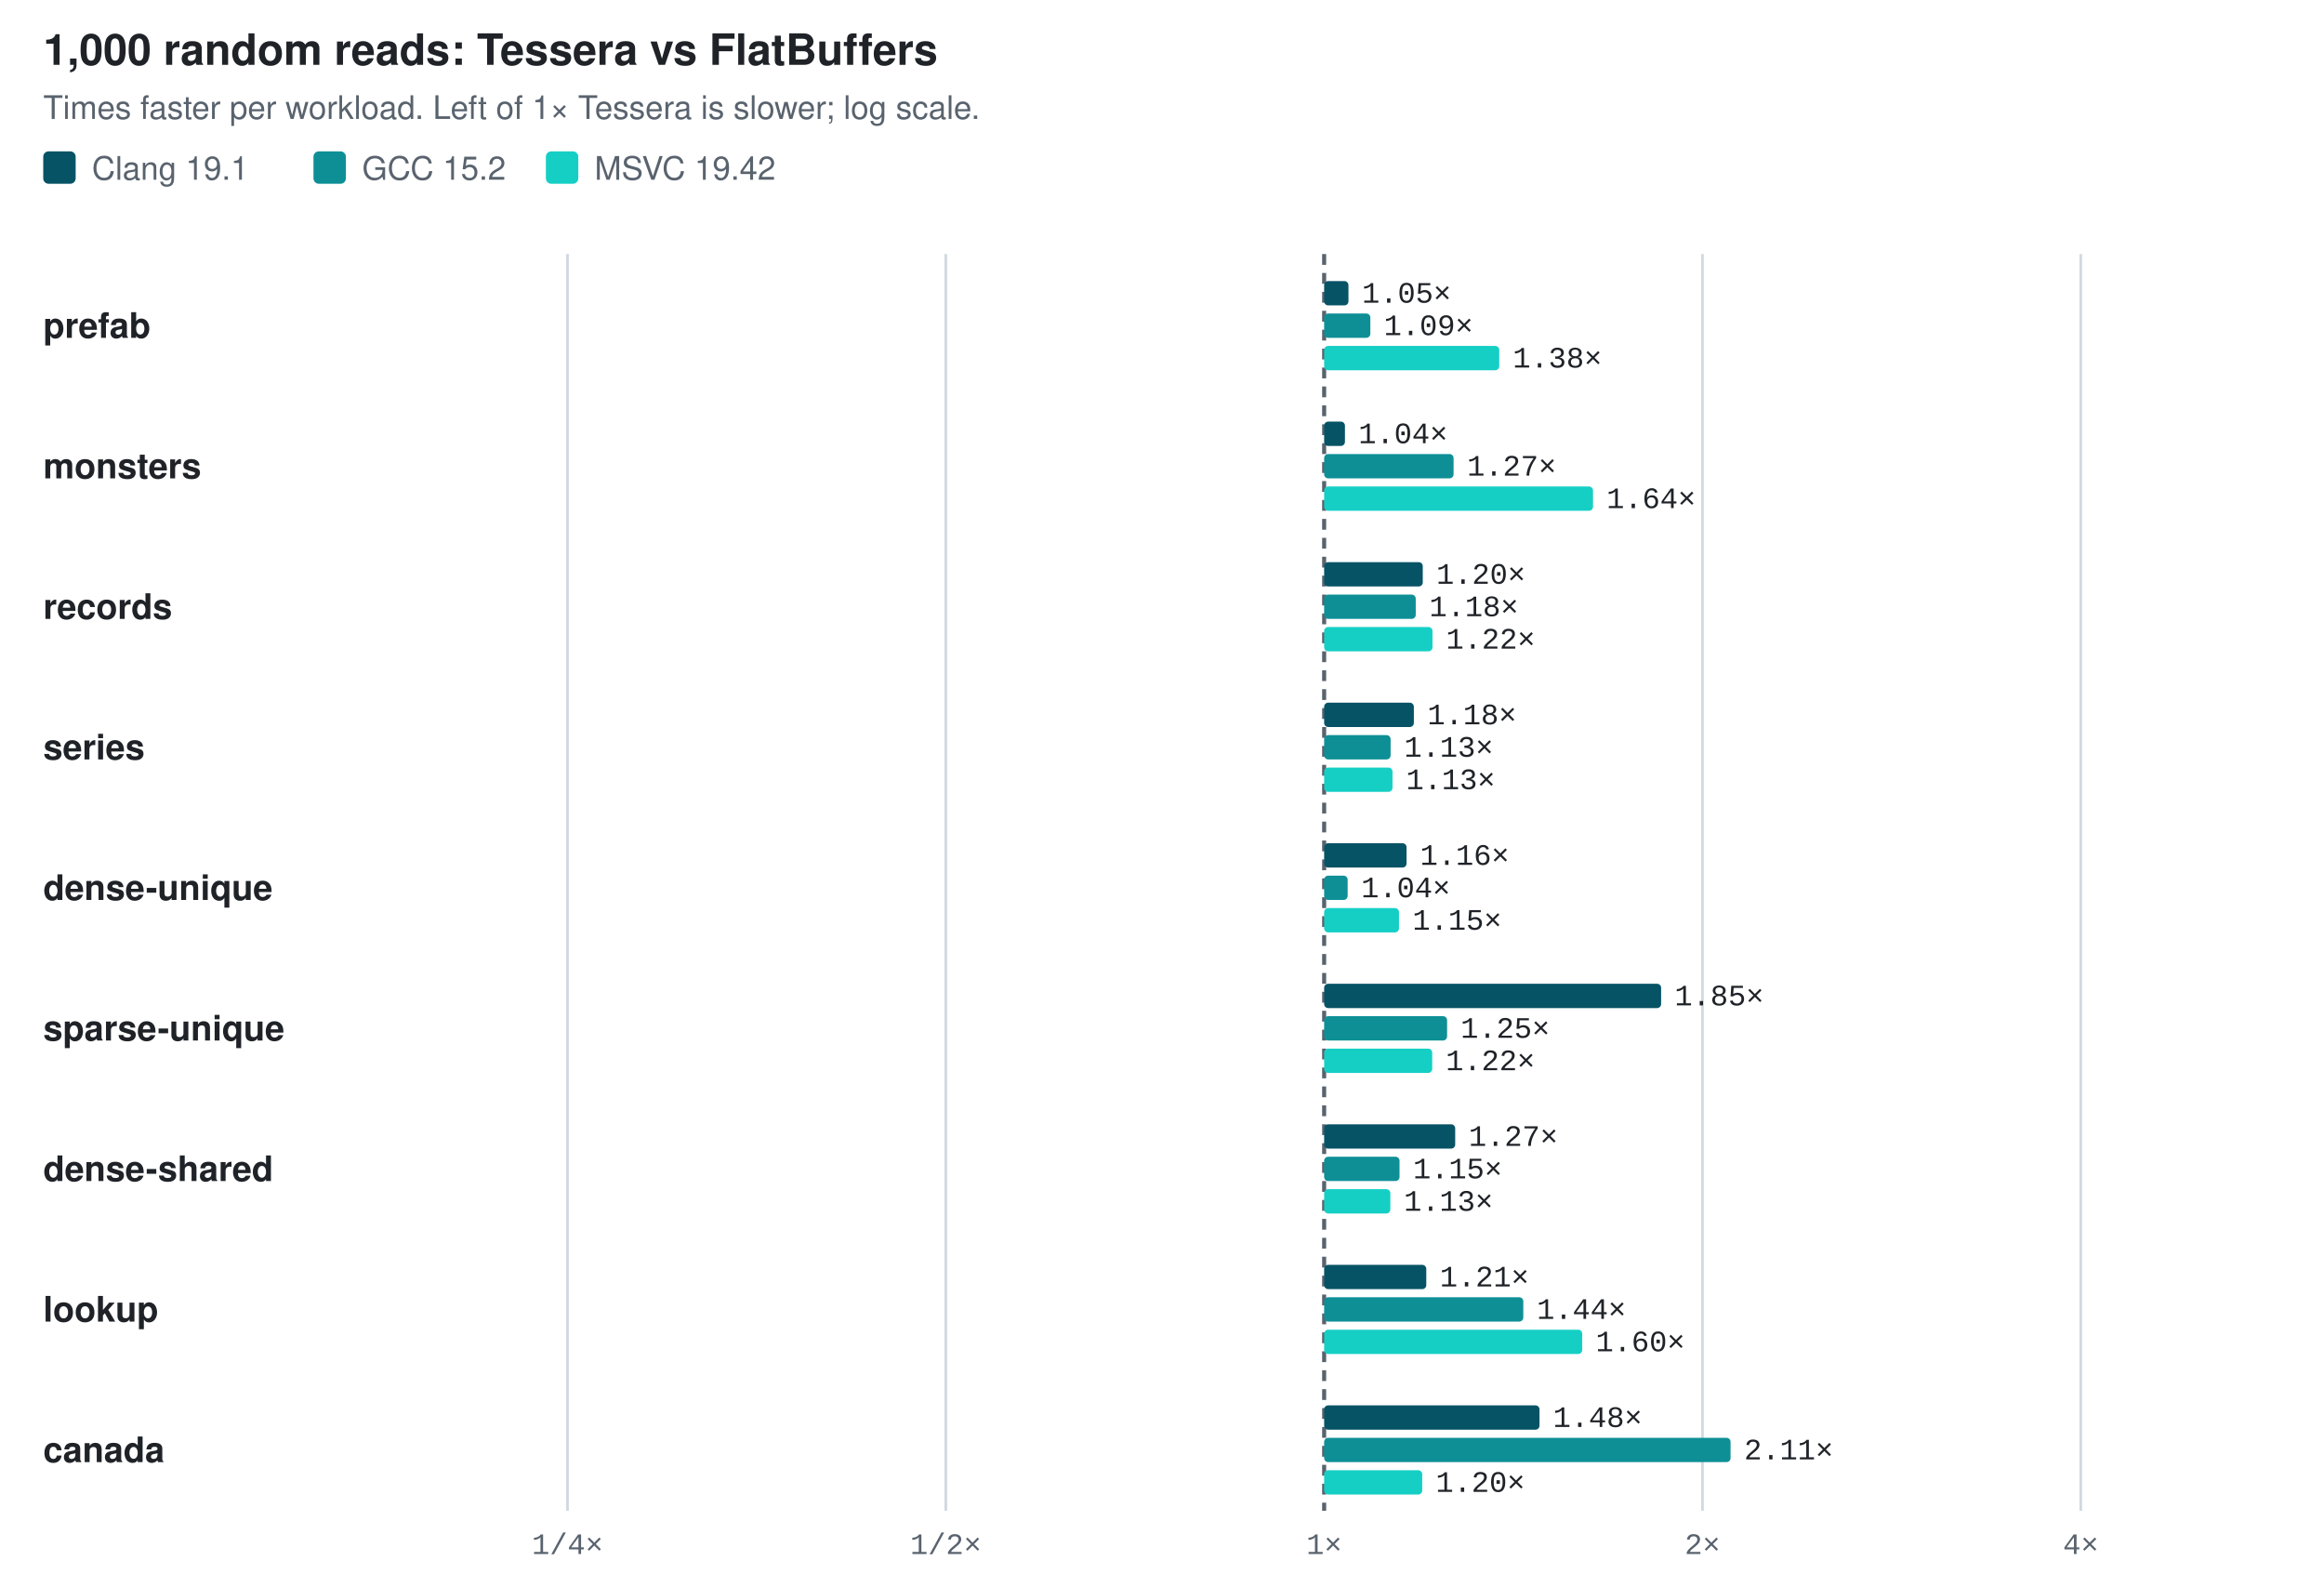
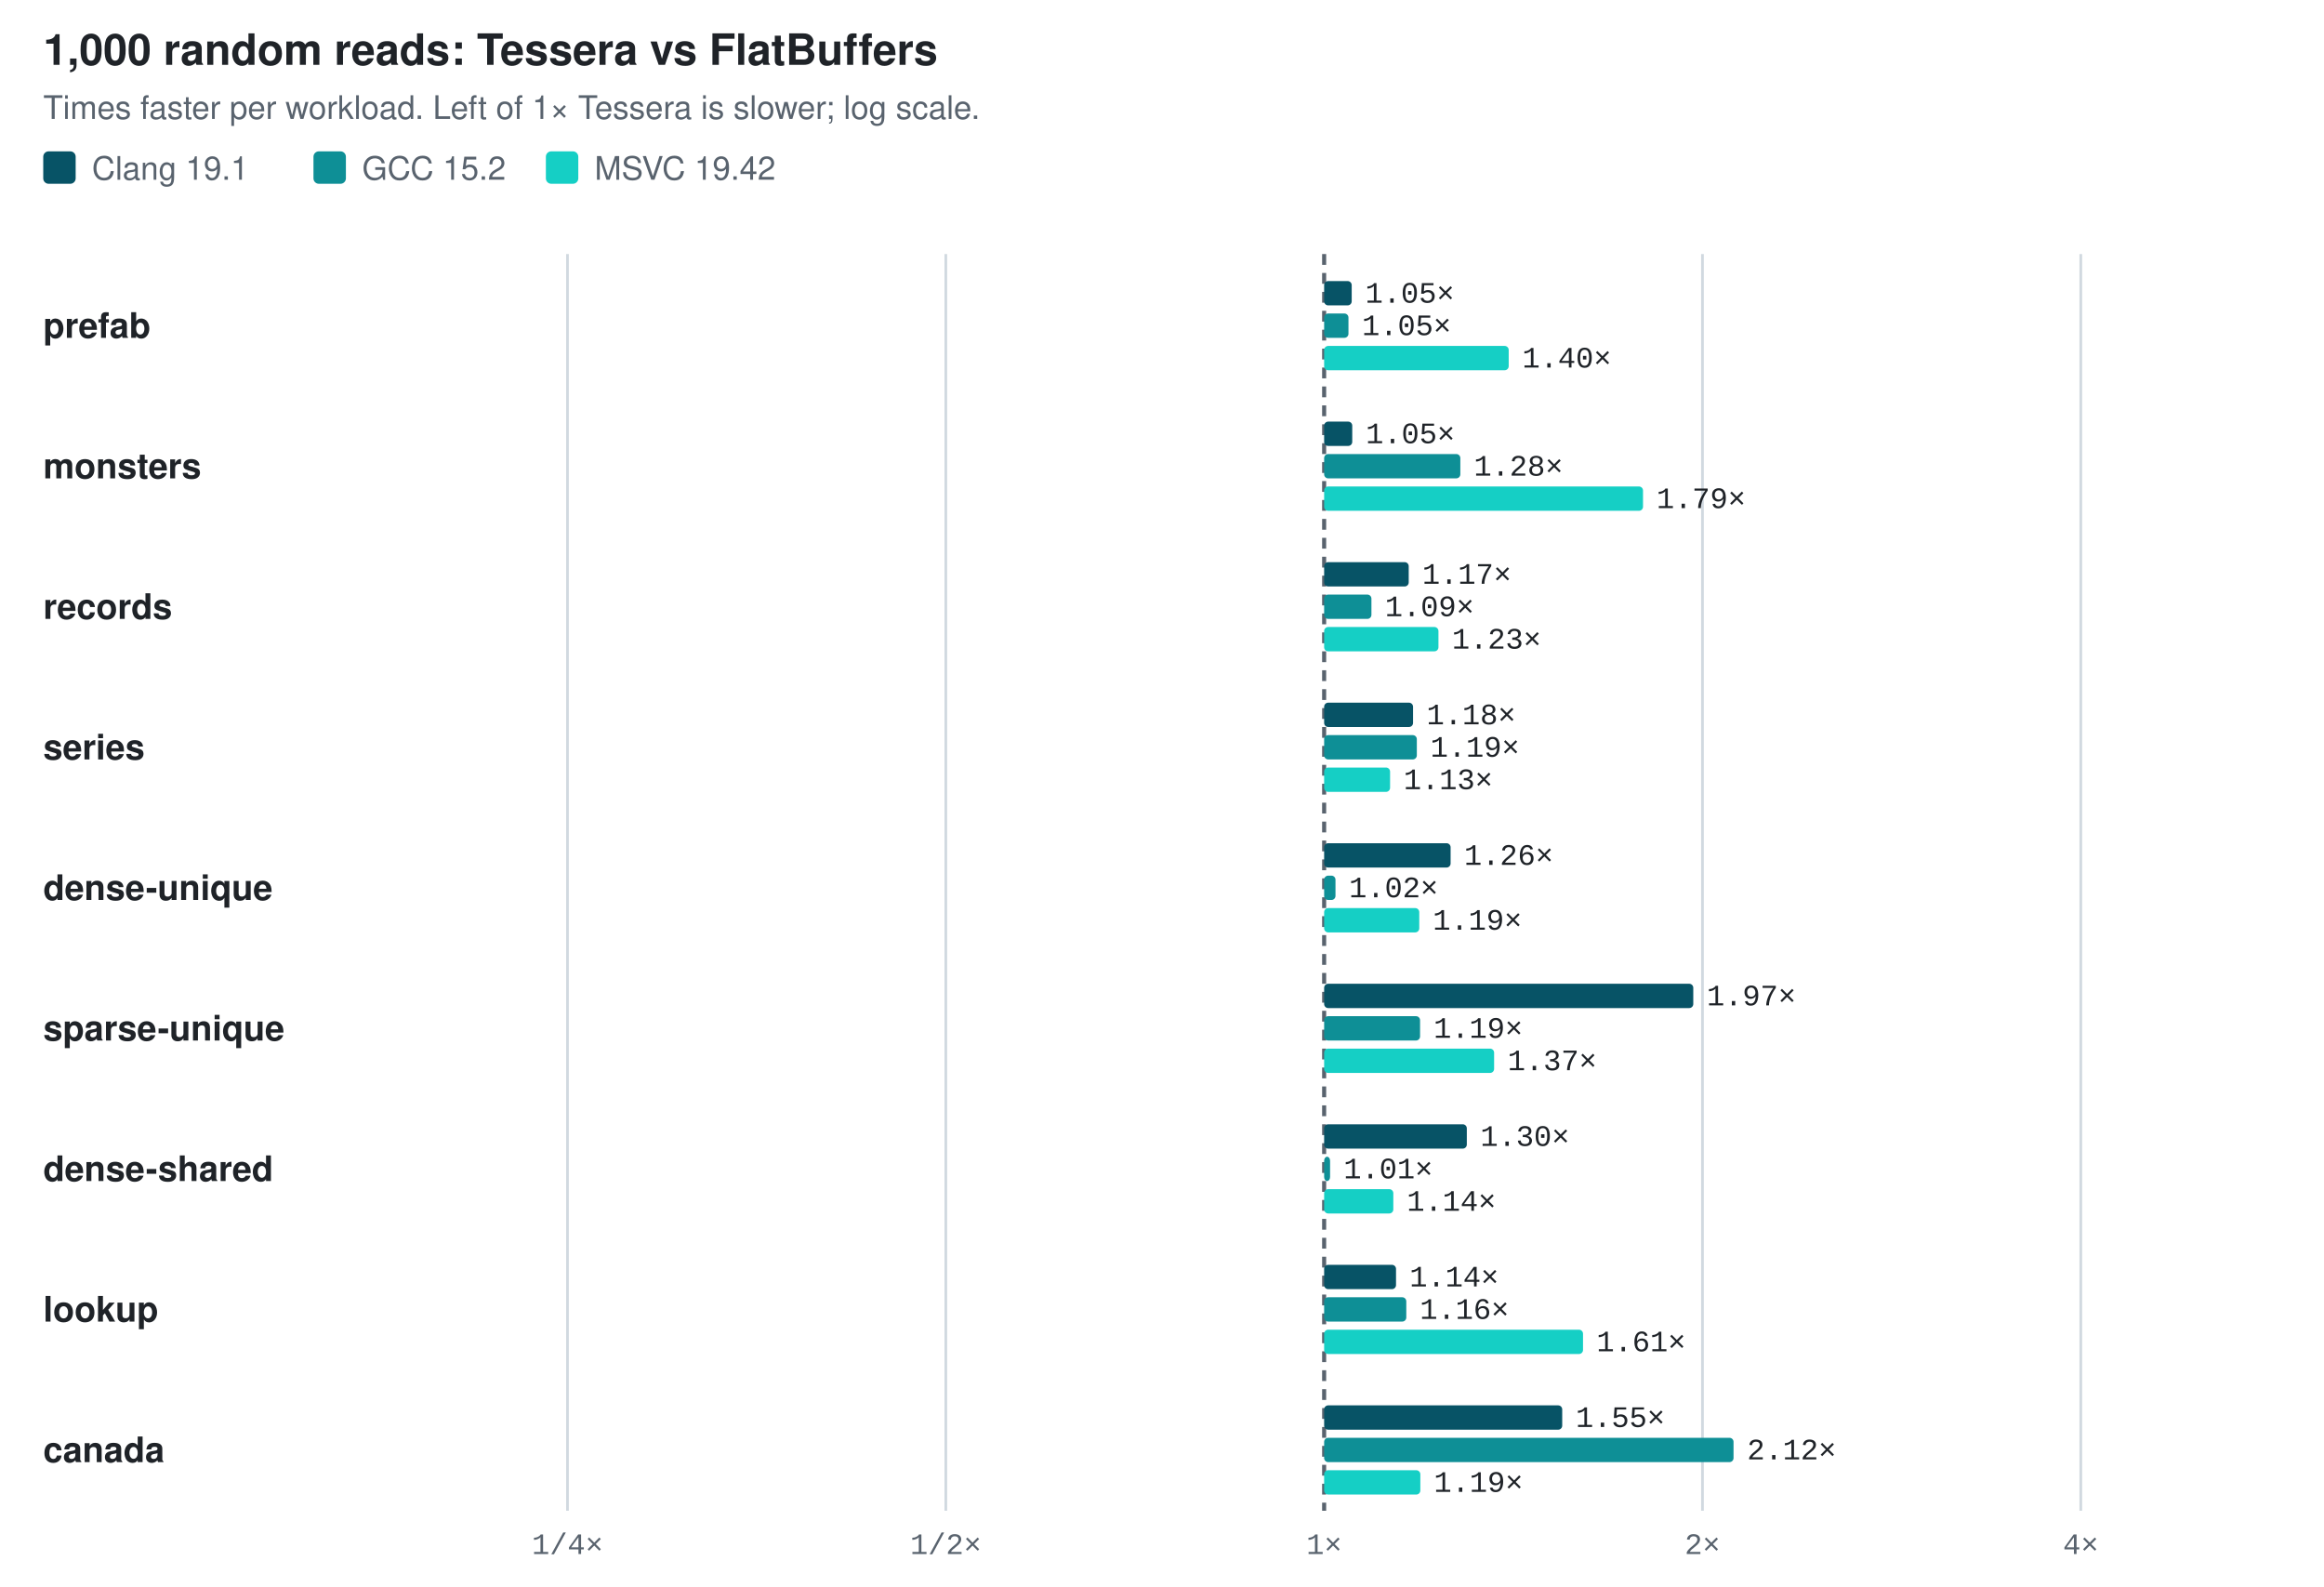
<svg xmlns="http://www.w3.org/2000/svg" width="860" height="587" viewBox="0 0 860 587" font-family="-apple-system, BlinkMacSystemFont, 'Segoe UI', Helvetica, Arial, sans-serif">
  <text x="16" y="24" fill="#1f2328" font-size="16" text-anchor="start" font-weight="600">1,000 random reads: Tessera vs FlatBuffers</text>
  <text x="16" y="44" fill="#59636e" font-size="12" text-anchor="start">Times faster per workload. Left of 1× Tessera is slower; log scale.</text>
  <rect x="16" y="56" width="12" height="12" rx="2" fill="#075366" />
  <text x="34" y="66.5" fill="#59636e" font-size="12" text-anchor="start">Clang 19.1</text>
  <rect x="116" y="56" width="12" height="12" rx="2" fill="#0e8f96" />
  <text x="134" y="66.5" fill="#59636e" font-size="12" text-anchor="start">GCC 15.2</text>
  <rect x="202" y="56" width="12" height="12" rx="2" fill="#15cfc5" />
  <text x="220" y="66.5" fill="#59636e" font-size="12" text-anchor="start">MSVC 19.42</text>
  <line x1="210" y1="94" x2="210" y2="559" stroke="#d1d9e0" stroke-width="1" />
  <text x="210" y="575" fill="#59636e" font-size="11" text-anchor="middle" font-family="ui-monospace, SFMono-Regular, Consolas, 'Liberation Mono', monospace">1/4×</text>
  <line x1="350" y1="94" x2="350" y2="559" stroke="#d1d9e0" stroke-width="1" />
  <text x="350" y="575" fill="#59636e" font-size="11" text-anchor="middle" font-family="ui-monospace, SFMono-Regular, Consolas, 'Liberation Mono', monospace">1/2×</text>
  <line x1="490" y1="94" x2="490" y2="559" stroke="#59636e" stroke-width="1.5" stroke-dasharray="4 3" />
  <text x="490" y="575" fill="#59636e" font-size="11" text-anchor="middle" font-family="ui-monospace, SFMono-Regular, Consolas, 'Liberation Mono', monospace">1×</text>
  <line x1="630" y1="94" x2="630" y2="559" stroke="#d1d9e0" stroke-width="1" />
  <text x="630" y="575" fill="#59636e" font-size="11" text-anchor="middle" font-family="ui-monospace, SFMono-Regular, Consolas, 'Liberation Mono', monospace">2×</text>
  <line x1="770" y1="94" x2="770" y2="559" stroke="#d1d9e0" stroke-width="1" />
  <text x="770" y="575" fill="#59636e" font-size="11" text-anchor="middle" font-family="ui-monospace, SFMono-Regular, Consolas, 'Liberation Mono', monospace">4×</text>
  <text x="16" y="125" fill="#1f2328" font-size="13" text-anchor="start" font-weight="600">prefab</text>
-   <rect x="490" y="104" width="9" height="9" rx="1.5" fill="#075366" />
-   <text x="504" y="112" fill="#1f2328" font-size="11" text-anchor="start" font-family="ui-monospace, SFMono-Regular, Consolas, 'Liberation Mono', monospace">1.05×</text>
-   <rect x="490" y="116" width="17.1" height="9" rx="1.5" fill="#0e8f96" />
-   <text x="512.1" y="124" fill="#1f2328" font-size="11" text-anchor="start" font-family="ui-monospace, SFMono-Regular, Consolas, 'Liberation Mono', monospace">1.09×</text>
-   <rect x="490" y="128" width="64.8" height="9" rx="1.5" fill="#15cfc5" />
-   <text x="559.8" y="136" fill="#1f2328" font-size="11" text-anchor="start" font-family="ui-monospace, SFMono-Regular, Consolas, 'Liberation Mono', monospace">1.38×</text>
+   <rect x="490" y="104" width="10.2" height="9" rx="1.5" fill="#075366" />
+   <text x="505.2" y="112" fill="#1f2328" font-size="11" text-anchor="start" font-family="ui-monospace, SFMono-Regular, Consolas, 'Liberation Mono', monospace">1.05×</text>
+   <rect x="490" y="116" width="9" height="9" rx="1.5" fill="#0e8f96" />
+   <text x="504" y="124" fill="#1f2328" font-size="11" text-anchor="start" font-family="ui-monospace, SFMono-Regular, Consolas, 'Liberation Mono', monospace">1.05×</text>
+   <rect x="490" y="128" width="68.3" height="9" rx="1.5" fill="#15cfc5" />
+   <text x="563.3" y="136" fill="#1f2328" font-size="11" text-anchor="start" font-family="ui-monospace, SFMono-Regular, Consolas, 'Liberation Mono', monospace">1.40×</text>
  <text x="16" y="177" fill="#1f2328" font-size="13" text-anchor="start" font-weight="600">monsters</text>
-   <rect x="490" y="156" width="7.7" height="9" rx="1.5" fill="#075366" />
-   <text x="502.7" y="164" fill="#1f2328" font-size="11" text-anchor="start" font-family="ui-monospace, SFMono-Regular, Consolas, 'Liberation Mono', monospace">1.04×</text>
-   <rect x="490" y="168" width="47.9" height="9" rx="1.5" fill="#0e8f96" />
-   <text x="542.9" y="176" fill="#1f2328" font-size="11" text-anchor="start" font-family="ui-monospace, SFMono-Regular, Consolas, 'Liberation Mono', monospace">1.27×</text>
-   <rect x="490" y="180" width="99.5" height="9" rx="1.5" fill="#15cfc5" />
-   <text x="594.5" y="188" fill="#1f2328" font-size="11" text-anchor="start" font-family="ui-monospace, SFMono-Regular, Consolas, 'Liberation Mono', monospace">1.64×</text>
+   <rect x="490" y="156" width="10.4" height="9" rx="1.5" fill="#075366" />
+   <text x="505.4" y="164" fill="#1f2328" font-size="11" text-anchor="start" font-family="ui-monospace, SFMono-Regular, Consolas, 'Liberation Mono', monospace">1.05×</text>
+   <rect x="490" y="168" width="50.4" height="9" rx="1.5" fill="#0e8f96" />
+   <text x="545.4" y="176" fill="#1f2328" font-size="11" text-anchor="start" font-family="ui-monospace, SFMono-Regular, Consolas, 'Liberation Mono', monospace">1.28×</text>
+   <rect x="490" y="180" width="118" height="9" rx="1.5" fill="#15cfc5" />
+   <text x="613" y="188" fill="#1f2328" font-size="11" text-anchor="start" font-family="ui-monospace, SFMono-Regular, Consolas, 'Liberation Mono', monospace">1.79×</text>
  <text x="16" y="229" fill="#1f2328" font-size="13" text-anchor="start" font-weight="600">records</text>
-   <rect x="490" y="208" width="36.5" height="9" rx="1.5" fill="#075366" />
-   <text x="531.5" y="216" fill="#1f2328" font-size="11" text-anchor="start" font-family="ui-monospace, SFMono-Regular, Consolas, 'Liberation Mono', monospace">1.20×</text>
-   <rect x="490" y="220" width="33.9" height="9" rx="1.5" fill="#0e8f96" />
-   <text x="528.9" y="228" fill="#1f2328" font-size="11" text-anchor="start" font-family="ui-monospace, SFMono-Regular, Consolas, 'Liberation Mono', monospace">1.18×</text>
-   <rect x="490" y="232" width="40.1" height="9" rx="1.5" fill="#15cfc5" />
-   <text x="535.1" y="240" fill="#1f2328" font-size="11" text-anchor="start" font-family="ui-monospace, SFMono-Regular, Consolas, 'Liberation Mono', monospace">1.22×</text>
+   <rect x="490" y="208" width="31.3" height="9" rx="1.5" fill="#075366" />
+   <text x="526.3" y="216" fill="#1f2328" font-size="11" text-anchor="start" font-family="ui-monospace, SFMono-Regular, Consolas, 'Liberation Mono', monospace">1.17×</text>
+   <rect x="490" y="220" width="17.5" height="9" rx="1.5" fill="#0e8f96" />
+   <text x="512.5" y="228" fill="#1f2328" font-size="11" text-anchor="start" font-family="ui-monospace, SFMono-Regular, Consolas, 'Liberation Mono', monospace">1.09×</text>
+   <rect x="490" y="232" width="42.3" height="9" rx="1.5" fill="#15cfc5" />
+   <text x="537.3" y="240" fill="#1f2328" font-size="11" text-anchor="start" font-family="ui-monospace, SFMono-Regular, Consolas, 'Liberation Mono', monospace">1.23×</text>
  <text x="16" y="281" fill="#1f2328" font-size="13" text-anchor="start" font-weight="600">series</text>
-   <rect x="490" y="260" width="33.2" height="9" rx="1.5" fill="#075366" />
-   <text x="528.2" y="268" fill="#1f2328" font-size="11" text-anchor="start" font-family="ui-monospace, SFMono-Regular, Consolas, 'Liberation Mono', monospace">1.18×</text>
-   <rect x="490" y="272" width="24.6" height="9" rx="1.5" fill="#0e8f96" />
-   <text x="519.6" y="280" fill="#1f2328" font-size="11" text-anchor="start" font-family="ui-monospace, SFMono-Regular, Consolas, 'Liberation Mono', monospace">1.13×</text>
-   <rect x="490" y="284" width="25.3" height="9" rx="1.5" fill="#15cfc5" />
-   <text x="520.3" y="292" fill="#1f2328" font-size="11" text-anchor="start" font-family="ui-monospace, SFMono-Regular, Consolas, 'Liberation Mono', monospace">1.13×</text>
+   <rect x="490" y="260" width="32.9" height="9" rx="1.5" fill="#075366" />
+   <text x="527.9" y="268" fill="#1f2328" font-size="11" text-anchor="start" font-family="ui-monospace, SFMono-Regular, Consolas, 'Liberation Mono', monospace">1.18×</text>
+   <rect x="490" y="272" width="34.3" height="9" rx="1.5" fill="#0e8f96" />
+   <text x="529.3" y="280" fill="#1f2328" font-size="11" text-anchor="start" font-family="ui-monospace, SFMono-Regular, Consolas, 'Liberation Mono', monospace">1.19×</text>
+   <rect x="490" y="284" width="24.4" height="9" rx="1.5" fill="#15cfc5" />
+   <text x="519.4" y="292" fill="#1f2328" font-size="11" text-anchor="start" font-family="ui-monospace, SFMono-Regular, Consolas, 'Liberation Mono', monospace">1.13×</text>
  <text x="16" y="333" fill="#1f2328" font-size="13" text-anchor="start" font-weight="600">dense-unique</text>
-   <rect x="490" y="312" width="30.5" height="9" rx="1.5" fill="#075366" />
-   <text x="525.5" y="320" fill="#1f2328" font-size="11" text-anchor="start" font-family="ui-monospace, SFMono-Regular, Consolas, 'Liberation Mono', monospace">1.16×</text>
-   <rect x="490" y="324" width="8.7" height="9" rx="1.5" fill="#0e8f96" />
-   <text x="503.7" y="332" fill="#1f2328" font-size="11" text-anchor="start" font-family="ui-monospace, SFMono-Regular, Consolas, 'Liberation Mono', monospace">1.04×</text>
-   <rect x="490" y="336" width="27.7" height="9" rx="1.5" fill="#15cfc5" />
-   <text x="522.7" y="344" fill="#1f2328" font-size="11" text-anchor="start" font-family="ui-monospace, SFMono-Regular, Consolas, 'Liberation Mono', monospace">1.15×</text>
+   <rect x="490" y="312" width="46.8" height="9" rx="1.5" fill="#075366" />
+   <text x="541.8" y="320" fill="#1f2328" font-size="11" text-anchor="start" font-family="ui-monospace, SFMono-Regular, Consolas, 'Liberation Mono', monospace">1.26×</text>
+   <rect x="490" y="324" width="4.2" height="9" rx="1.5" fill="#0e8f96" />
+   <text x="499.2" y="332" fill="#1f2328" font-size="11" text-anchor="start" font-family="ui-monospace, SFMono-Regular, Consolas, 'Liberation Mono', monospace">1.02×</text>
+   <rect x="490" y="336" width="35.2" height="9" rx="1.5" fill="#15cfc5" />
+   <text x="530.2" y="344" fill="#1f2328" font-size="11" text-anchor="start" font-family="ui-monospace, SFMono-Regular, Consolas, 'Liberation Mono', monospace">1.19×</text>
  <text x="16" y="385" fill="#1f2328" font-size="13" text-anchor="start" font-weight="600">sparse-unique</text>
-   <rect x="490" y="364" width="124.7" height="9" rx="1.5" fill="#075366" />
-   <text x="619.7" y="372" fill="#1f2328" font-size="11" text-anchor="start" font-family="ui-monospace, SFMono-Regular, Consolas, 'Liberation Mono', monospace">1.85×</text>
-   <rect x="490" y="376" width="45.5" height="9" rx="1.5" fill="#0e8f96" />
-   <text x="540.5" y="384" fill="#1f2328" font-size="11" text-anchor="start" font-family="ui-monospace, SFMono-Regular, Consolas, 'Liberation Mono', monospace">1.25×</text>
-   <rect x="490" y="388" width="40" height="9" rx="1.5" fill="#15cfc5" />
-   <text x="535" y="396" fill="#1f2328" font-size="11" text-anchor="start" font-family="ui-monospace, SFMono-Regular, Consolas, 'Liberation Mono', monospace">1.22×</text>
+   <rect x="490" y="364" width="136.6" height="9" rx="1.5" fill="#075366" />
+   <text x="631.6" y="372" fill="#1f2328" font-size="11" text-anchor="start" font-family="ui-monospace, SFMono-Regular, Consolas, 'Liberation Mono', monospace">1.97×</text>
+   <rect x="490" y="376" width="35.5" height="9" rx="1.5" fill="#0e8f96" />
+   <text x="530.5" y="384" fill="#1f2328" font-size="11" text-anchor="start" font-family="ui-monospace, SFMono-Regular, Consolas, 'Liberation Mono', monospace">1.19×</text>
+   <rect x="490" y="388" width="62.9" height="9" rx="1.5" fill="#15cfc5" />
+   <text x="557.9" y="396" fill="#1f2328" font-size="11" text-anchor="start" font-family="ui-monospace, SFMono-Regular, Consolas, 'Liberation Mono', monospace">1.37×</text>
  <text x="16" y="437" fill="#1f2328" font-size="13" text-anchor="start" font-weight="600">dense-shared</text>
-   <rect x="490" y="416" width="48.5" height="9" rx="1.5" fill="#075366" />
-   <text x="543.5" y="424" fill="#1f2328" font-size="11" text-anchor="start" font-family="ui-monospace, SFMono-Regular, Consolas, 'Liberation Mono', monospace">1.27×</text>
-   <rect x="490" y="428" width="27.9" height="9" rx="1.5" fill="#0e8f96" />
-   <text x="522.9" y="436" fill="#1f2328" font-size="11" text-anchor="start" font-family="ui-monospace, SFMono-Regular, Consolas, 'Liberation Mono', monospace">1.15×</text>
-   <rect x="490" y="440" width="24.5" height="9" rx="1.5" fill="#15cfc5" />
-   <text x="519.5" y="448" fill="#1f2328" font-size="11" text-anchor="start" font-family="ui-monospace, SFMono-Regular, Consolas, 'Liberation Mono', monospace">1.13×</text>
+   <rect x="490" y="416" width="52.8" height="9" rx="1.5" fill="#075366" />
+   <text x="547.8" y="424" fill="#1f2328" font-size="11" text-anchor="start" font-family="ui-monospace, SFMono-Regular, Consolas, 'Liberation Mono', monospace">1.30×</text>
+   <rect x="490" y="428" width="2.2" height="9" rx="1.5" fill="#0e8f96" />
+   <text x="497.2" y="436" fill="#1f2328" font-size="11" text-anchor="start" font-family="ui-monospace, SFMono-Regular, Consolas, 'Liberation Mono', monospace">1.01×</text>
+   <rect x="490" y="440" width="25.6" height="9" rx="1.5" fill="#15cfc5" />
+   <text x="520.6" y="448" fill="#1f2328" font-size="11" text-anchor="start" font-family="ui-monospace, SFMono-Regular, Consolas, 'Liberation Mono', monospace">1.14×</text>
  <text x="16" y="489" fill="#1f2328" font-size="13" text-anchor="start" font-weight="600">lookup</text>
-   <rect x="490" y="468" width="37.8" height="9" rx="1.5" fill="#075366" />
-   <text x="532.8" y="476" fill="#1f2328" font-size="11" text-anchor="start" font-family="ui-monospace, SFMono-Regular, Consolas, 'Liberation Mono', monospace">1.21×</text>
-   <rect x="490" y="480" width="73.7" height="9" rx="1.5" fill="#0e8f96" />
-   <text x="568.7" y="488" fill="#1f2328" font-size="11" text-anchor="start" font-family="ui-monospace, SFMono-Regular, Consolas, 'Liberation Mono', monospace">1.44×</text>
-   <rect x="490" y="492" width="95.5" height="9" rx="1.5" fill="#15cfc5" />
-   <text x="590.5" y="500" fill="#1f2328" font-size="11" text-anchor="start" font-family="ui-monospace, SFMono-Regular, Consolas, 'Liberation Mono', monospace">1.60×</text>
+   <rect x="490" y="468" width="26.6" height="9" rx="1.5" fill="#075366" />
+   <text x="521.6" y="476" fill="#1f2328" font-size="11" text-anchor="start" font-family="ui-monospace, SFMono-Regular, Consolas, 'Liberation Mono', monospace">1.14×</text>
+   <rect x="490" y="480" width="30.4" height="9" rx="1.5" fill="#0e8f96" />
+   <text x="525.4" y="488" fill="#1f2328" font-size="11" text-anchor="start" font-family="ui-monospace, SFMono-Regular, Consolas, 'Liberation Mono', monospace">1.16×</text>
+   <rect x="490" y="492" width="95.8" height="9" rx="1.5" fill="#15cfc5" />
+   <text x="590.8" y="500" fill="#1f2328" font-size="11" text-anchor="start" font-family="ui-monospace, SFMono-Regular, Consolas, 'Liberation Mono', monospace">1.61×</text>
  <text x="16" y="541" fill="#1f2328" font-size="13" text-anchor="start" font-weight="600">canada</text>
-   <rect x="490" y="520" width="79.7" height="9" rx="1.5" fill="#075366" />
-   <text x="574.7" y="528" fill="#1f2328" font-size="11" text-anchor="start" font-family="ui-monospace, SFMono-Regular, Consolas, 'Liberation Mono', monospace">1.48×</text>
-   <rect x="490" y="532" width="150.4" height="9" rx="1.5" fill="#0e8f96" />
-   <text x="645.4" y="540" fill="#1f2328" font-size="11" text-anchor="start" font-family="ui-monospace, SFMono-Regular, Consolas, 'Liberation Mono', monospace">2.11×</text>
-   <rect x="490" y="544" width="36.3" height="9" rx="1.5" fill="#15cfc5" />
-   <text x="531.3" y="552" fill="#1f2328" font-size="11" text-anchor="start" font-family="ui-monospace, SFMono-Regular, Consolas, 'Liberation Mono', monospace">1.20×</text>
+   <rect x="490" y="520" width="88.1" height="9" rx="1.5" fill="#075366" />
+   <text x="583.1" y="528" fill="#1f2328" font-size="11" text-anchor="start" font-family="ui-monospace, SFMono-Regular, Consolas, 'Liberation Mono', monospace">1.55×</text>
+   <rect x="490" y="532" width="151.5" height="9" rx="1.5" fill="#0e8f96" />
+   <text x="646.5" y="540" fill="#1f2328" font-size="11" text-anchor="start" font-family="ui-monospace, SFMono-Regular, Consolas, 'Liberation Mono', monospace">2.12×</text>
+   <rect x="490" y="544" width="35.6" height="9" rx="1.5" fill="#15cfc5" />
+   <text x="530.6" y="552" fill="#1f2328" font-size="11" text-anchor="start" font-family="ui-monospace, SFMono-Regular, Consolas, 'Liberation Mono', monospace">1.19×</text>
</svg>
